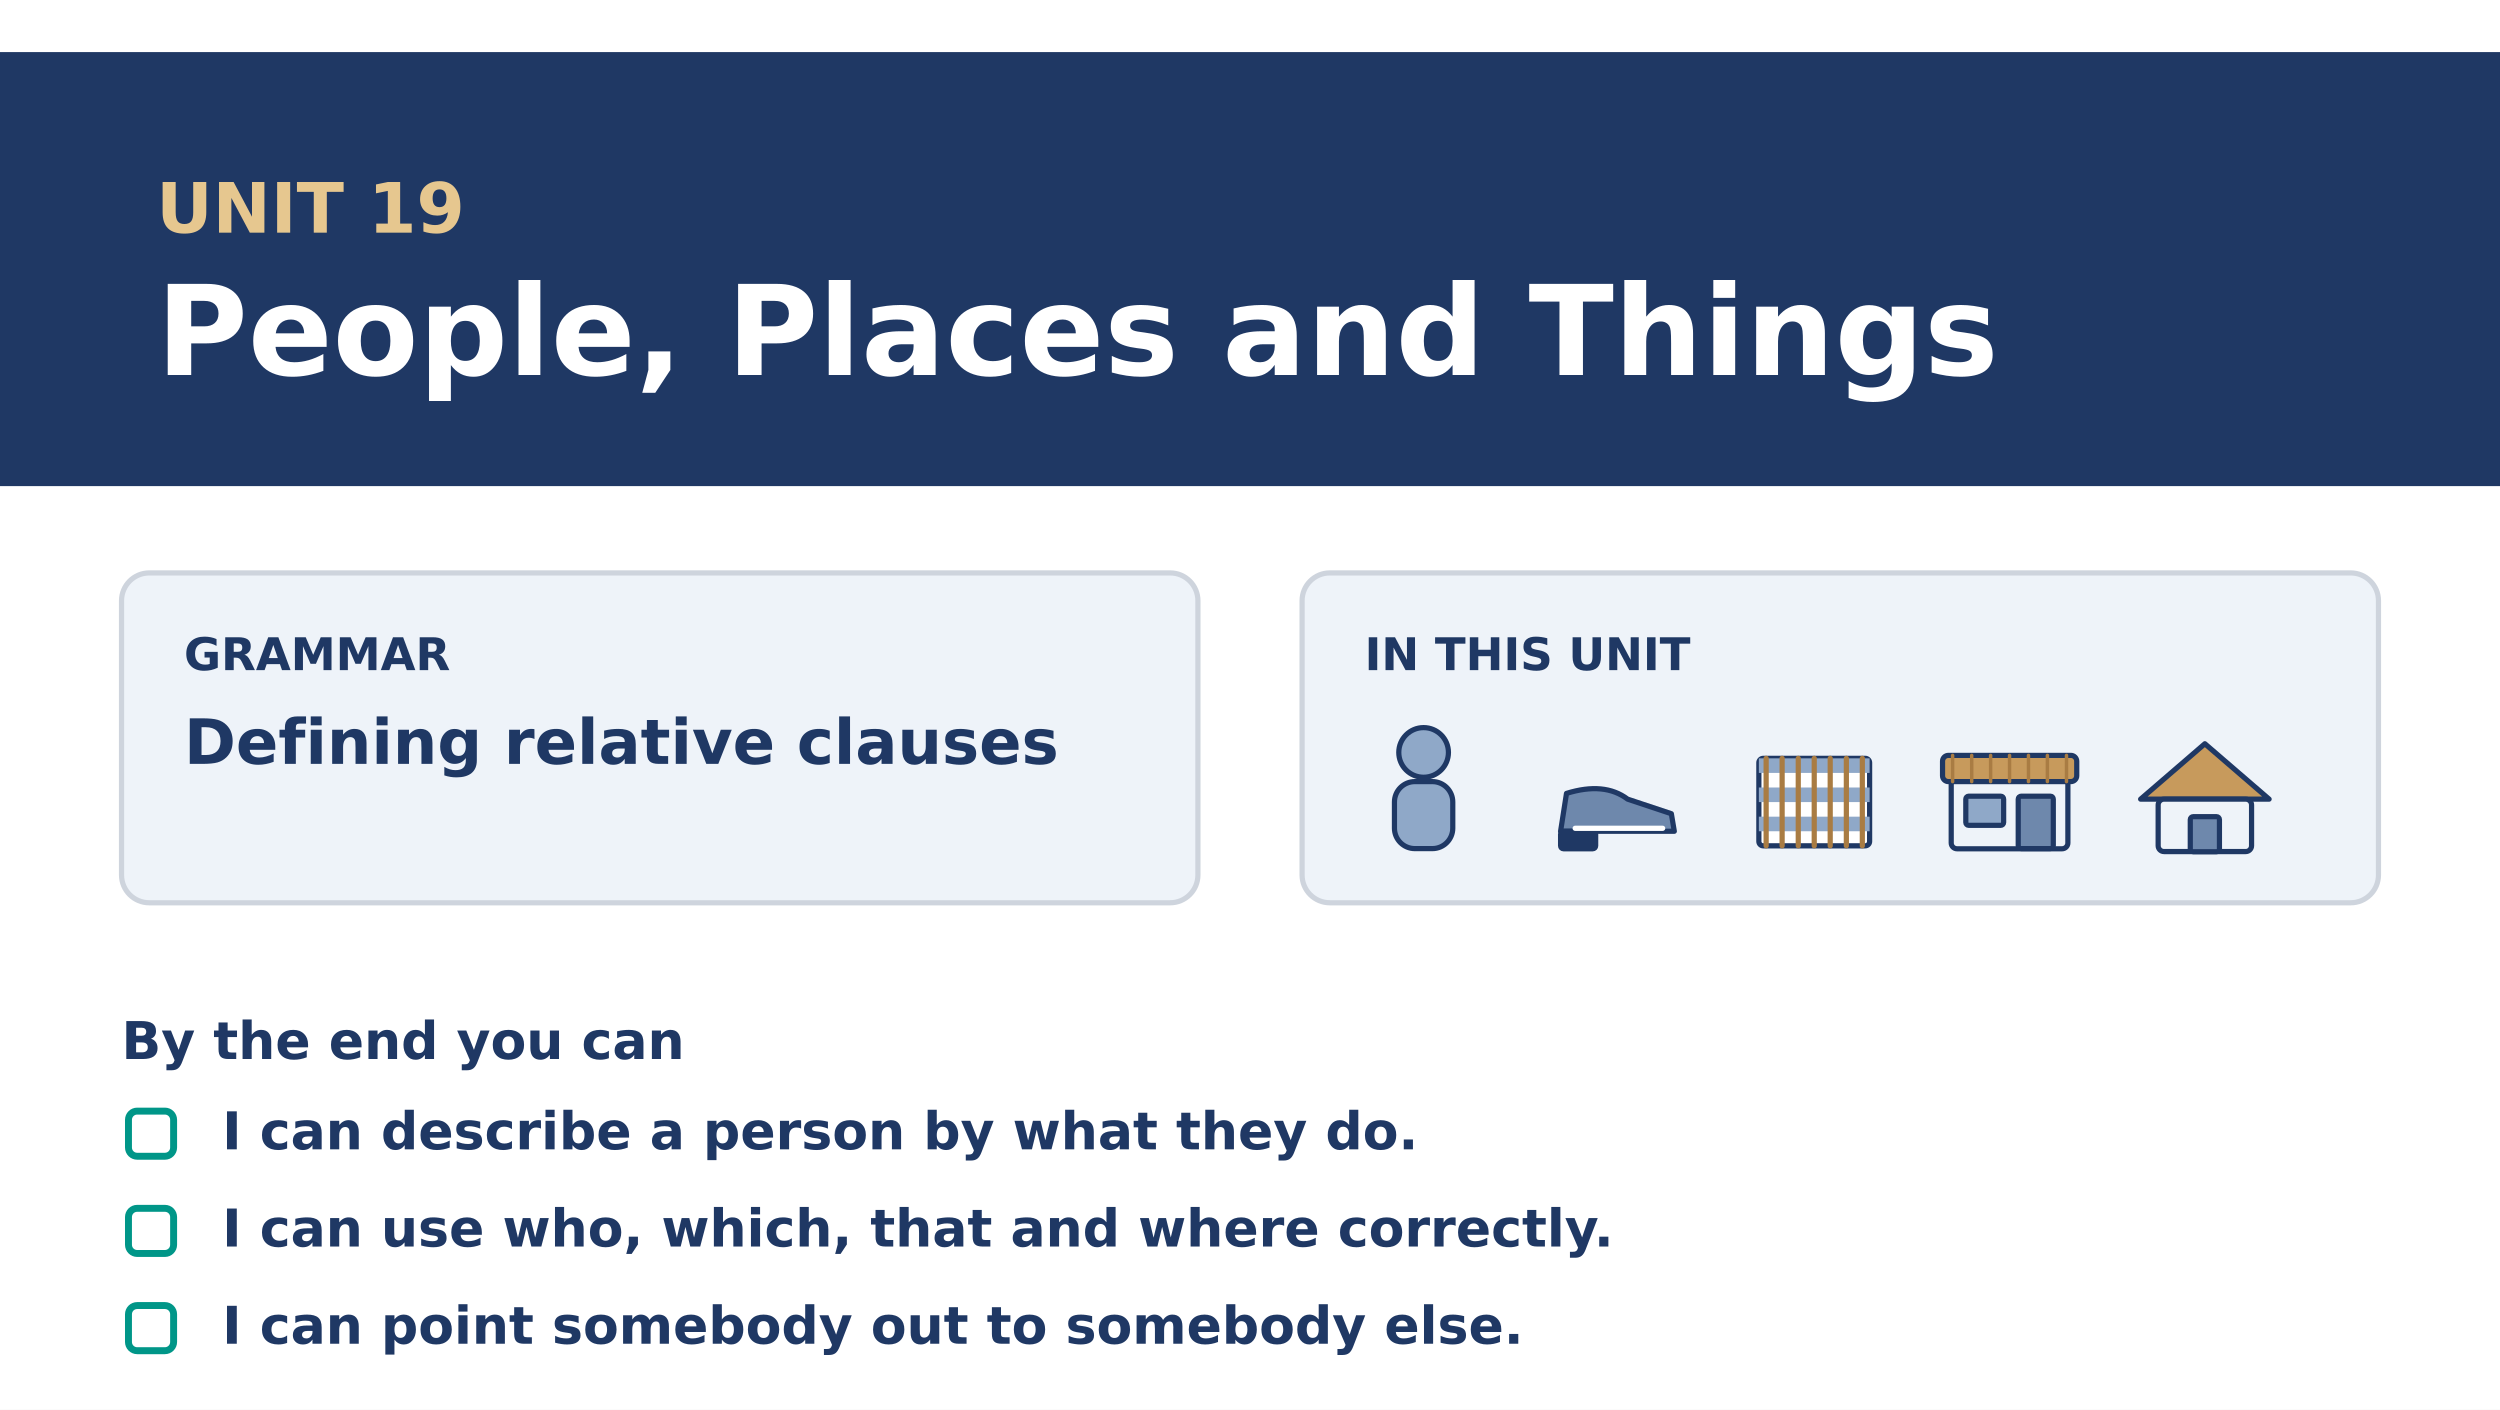
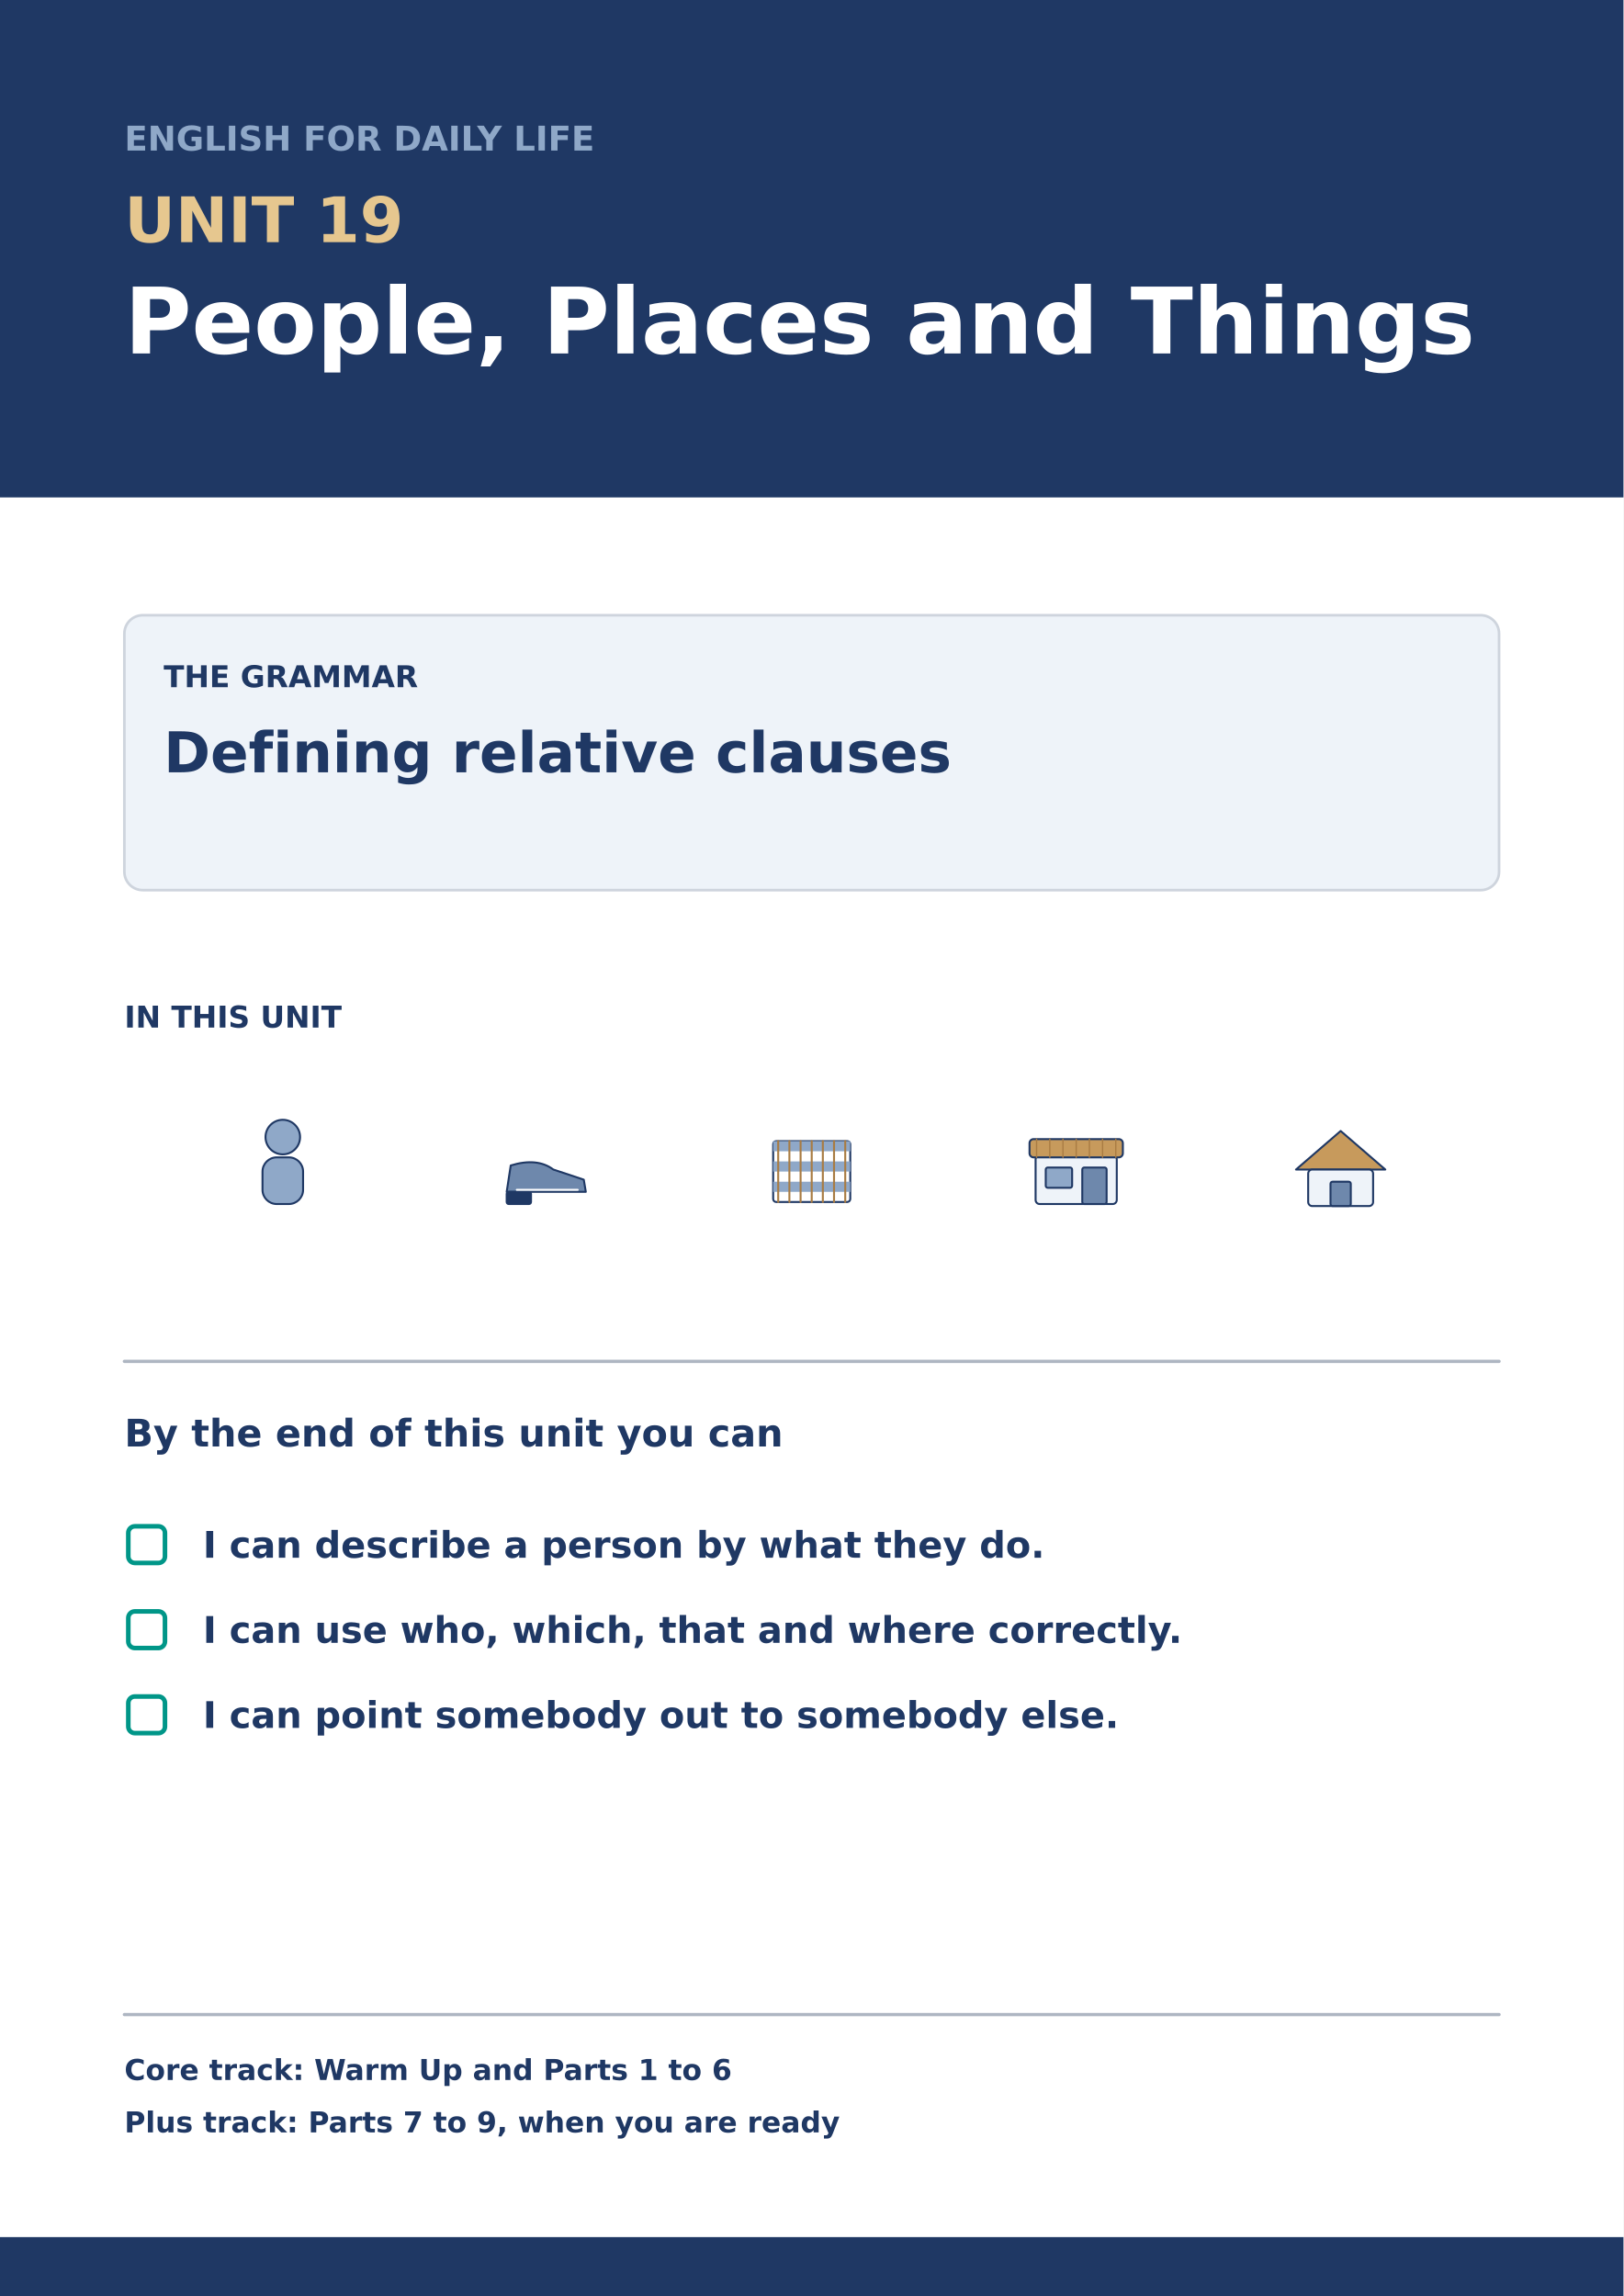
- <svg xmlns="http://www.w3.org/2000/svg" width="1440" height="812" viewBox="0 0 1440 812">
-   <rect width="1440" height="812" fill="#FFFFFF" />
-   <rect x="0.0" y="30.0" width="1440.0" height="250.0" rx="0" fill="#1F3864" stroke="#1F3864" stroke-width="0" />
-   <text x="90.0" y="134.0" font-family="DejaVu Sans" font-size="40" font-weight="bold" fill="#E6C78F" text-anchor="start">UNIT 19</text>
-   <text x="90.0" y="216.0" font-family="DejaVu Sans" font-size="72" font-weight="bold" fill="#FFFFFF" text-anchor="start">People, Places and Things</text>
-   <rect x="70.0" y="330.0" width="620.0" height="190.0" rx="16" fill="#EEF3F9" stroke="#CED4DD" stroke-width="3" />
-   <text x="106.0" y="386.0" font-family="DejaVu Sans" font-size="26" font-weight="bold" fill="#1F3864" text-anchor="start">GRAMMAR</text>
-   <text x="106.0" y="440.0" font-family="DejaVu Sans" font-size="36" font-weight="bold" fill="#1F3864" text-anchor="start">Defining relative clauses</text>
-   <rect x="750.0" y="330.0" width="620.0" height="190.0" rx="16" fill="#EEF3F9" stroke="#CED4DD" stroke-width="3" />
-   <text x="786.0" y="386.0" font-family="DejaVu Sans" font-size="26" font-weight="bold" fill="#1F3864" text-anchor="start">IN THIS UNIT</text>
-   <circle cx="820.0" cy="433.4" r="14.3" fill="#8FA8C8" stroke="#1F3864" stroke-width="3" />
-   <rect x="803.2" y="450.2" width="33.6" height="38.6" rx="11.76" fill="#8FA8C8" stroke="#1F3864" stroke-width="3" />
-   <path d="M 898.9 478.8 L 902.3 457.0 Q 924.1 450.2 937.5 460.3 L 962.7 468.7 L 964.4 478.8 Z" fill="#6E88AC" stroke="#1F3864" stroke-width="3" stroke-linecap="round" stroke-linejoin="round" />
-   <rect x="898.9" y="478.8" width="20.2" height="10.1" rx="1.68" fill="#1F3864" stroke="#1F3864" stroke-width="3" />
-   <line x1="907.3" y1="477.1" x2="957.7" y2="477.1" stroke="#FFFFFF" stroke-width="3" stroke-linecap="round" />
-   <rect x="1013.1" y="436.8" width="63.8" height="50.4" rx="2.52" fill="#FFFFFF" stroke="#1F3864" stroke-width="3" />
-   <rect x="1013.1" y="436.8" width="63.8" height="8.4" rx="0.0" fill="#8FA8C8" stroke="#1F3864" stroke-width="0" />
-   <rect x="1013.1" y="453.6" width="63.8" height="8.4" rx="0.0" fill="#8FA8C8" stroke="#1F3864" stroke-width="0" />
-   <rect x="1013.1" y="470.4" width="63.8" height="8.4" rx="0.0" fill="#8FA8C8" stroke="#1F3864" stroke-width="0" />
-   <line x1="1017.3" y1="436.8" x2="1017.3" y2="487.2" stroke="#A97C43" stroke-width="3" stroke-linecap="round" />
-   <line x1="1026.5" y1="436.8" x2="1026.5" y2="487.2" stroke="#A97C43" stroke-width="3" stroke-linecap="round" />
-   <line x1="1035.8" y1="436.8" x2="1035.8" y2="487.2" stroke="#A97C43" stroke-width="3" stroke-linecap="round" />
-   <line x1="1045.0" y1="436.8" x2="1045.0" y2="487.2" stroke="#A97C43" stroke-width="3" stroke-linecap="round" />
-   <line x1="1054.2" y1="436.8" x2="1054.2" y2="487.2" stroke="#A97C43" stroke-width="3" stroke-linecap="round" />
-   <line x1="1063.5" y1="436.8" x2="1063.5" y2="487.2" stroke="#A97C43" stroke-width="3" stroke-linecap="round" />
-   <line x1="1072.7" y1="436.8" x2="1072.7" y2="487.2" stroke="#A97C43" stroke-width="3" stroke-linecap="round" />
-   <rect x="1123.9" y="448.6" width="67.2" height="40.3" rx="3.36" fill="#EEF3F9" stroke="#1F3864" stroke-width="3" />
-   <rect x="1118.9" y="435.1" width="77.3" height="15.1" rx="3.36" fill="#C79A5C" stroke="#1F3864" stroke-width="3" />
-   <line x1="1124.7" y1="435.1" x2="1124.7" y2="450.2" stroke="#A97C43" stroke-width="2" stroke-linecap="round" />
-   <line x1="1135.7" y1="435.1" x2="1135.7" y2="450.2" stroke="#A97C43" stroke-width="2" stroke-linecap="round" />
-   <line x1="1146.6" y1="435.1" x2="1146.6" y2="450.2" stroke="#A97C43" stroke-width="2" stroke-linecap="round" />
-   <line x1="1157.5" y1="435.1" x2="1157.5" y2="450.2" stroke="#A97C43" stroke-width="2" stroke-linecap="round" />
-   <line x1="1168.4" y1="435.1" x2="1168.4" y2="450.2" stroke="#A97C43" stroke-width="2" stroke-linecap="round" />
-   <line x1="1179.3" y1="435.1" x2="1179.3" y2="450.2" stroke="#A97C43" stroke-width="2" stroke-linecap="round" />
-   <line x1="1190.3" y1="435.1" x2="1190.3" y2="450.2" stroke="#A97C43" stroke-width="2" stroke-linecap="round" />
-   <rect x="1132.3" y="458.6" width="21.8" height="16.8" rx="1.68" fill="#8FA8C8" stroke="#1F3864" stroke-width="3" />
-   <rect x="1162.5" y="458.6" width="20.2" height="30.2" rx="1.68" fill="#6E88AC" stroke="#1F3864" stroke-width="3" />
-   <path d="M 1233.0 460.3 L 1270.0 428.4 L 1307.0 460.3 Z" fill="#C79A5C" stroke="#1F3864" stroke-width="3" stroke-linecap="round" stroke-linejoin="round" />
-   <rect x="1243.1" y="460.3" width="53.8" height="30.2" rx="3.36" fill="#EEF3F9" stroke="#1F3864" stroke-width="3" />
-   <rect x="1261.6" y="470.4" width="16.8" height="20.2" rx="1.68" fill="#6E88AC" stroke="#1F3864" stroke-width="3" />
-   <text x="70.0" y="610.0" font-family="DejaVu Sans" font-size="30" font-weight="bold" fill="#1F3864" text-anchor="start">By the end you can</text>
-   <rect x="74.0" y="640.0" width="26.0" height="26.0" rx="5" fill="#FFFFFF" stroke="#009688" stroke-width="4" />
-   <text x="128.0" y="662.0" font-family="DejaVu Sans" font-size="30" font-weight="bold" fill="#1F3864" text-anchor="start">I can describe a person by what they do.</text>
-   <rect x="74.0" y="696.0" width="26.0" height="26.0" rx="5" fill="#FFFFFF" stroke="#009688" stroke-width="4" />
-   <text x="128.0" y="718.0" font-family="DejaVu Sans" font-size="30" font-weight="bold" fill="#1F3864" text-anchor="start">I can use who, which, that and where correctly.</text>
-   <rect x="74.0" y="752.0" width="26.0" height="26.0" rx="5" fill="#FFFFFF" stroke="#009688" stroke-width="4" />
-   <text x="128.0" y="774.0" font-family="DejaVu Sans" font-size="30" font-weight="bold" fill="#1F3864" text-anchor="start">I can point somebody out to somebody else.</text>
+ <svg xmlns="http://www.w3.org/2000/svg" width="2480" height="3508" viewBox="0 0 2480 3508">
+   <rect width="2480" height="3508" fill="#FFFFFF" />
+   <rect x="0.0" y="0.0" width="2480.0" height="760.0" rx="0" fill="#1F3864" stroke="#1F3864" stroke-width="0" />
+   <text x="190.0" y="230.0" font-family="DejaVu Sans" font-size="52" font-weight="bold" fill="#8FA8C8" text-anchor="start">ENGLISH FOR DAILY LIFE</text>
+   <text x="190.0" y="370.0" font-family="DejaVu Sans" font-size="96" font-weight="bold" fill="#E6C78F" text-anchor="start">UNIT 19</text>
+   <text x="190.0" y="540.0" font-family="DejaVu Sans" font-size="140" font-weight="bold" fill="#FFFFFF" text-anchor="start">People, Places and Things</text>
+   <rect x="190.0" y="940.0" width="2100.0" height="420.0" rx="28" fill="#EEF3F9" stroke="#CED4DD" stroke-width="4" />
+   <text x="250.0" y="1050.0" font-family="DejaVu Sans" font-size="46" font-weight="bold" fill="#1F3864" text-anchor="start">THE GRAMMAR</text>
+   <text x="250.0" y="1180.0" font-family="DejaVu Sans" font-size="86" font-weight="bold" fill="#1F3864" text-anchor="start">Defining relative clauses</text>
+   <text x="190.0" y="1570.0" font-family="DejaVu Sans" font-size="46" font-weight="bold" fill="#1F3864" text-anchor="start">IN THIS UNIT</text>
+   <circle cx="432.0" cy="1737.3" r="26.4" fill="#8FA8C8" stroke="#1F3864" stroke-width="3" />
+   <rect x="401.0" y="1768.3" width="62.0" height="71.3" rx="21.7" fill="#8FA8C8" stroke="#1F3864" stroke-width="3" />
+   <path d="M 774.0 1821.0 L 780.2 1780.7 Q 820.5 1768.3 845.3 1786.9 L 891.8 1802.4 L 894.9 1821.0 Z" fill="#6E88AC" stroke="#1F3864" stroke-width="3" stroke-linecap="round" stroke-linejoin="round" />
+   <rect x="774.0" y="1821.0" width="37.2" height="18.6" rx="3.1" fill="#1F3864" stroke="#1F3864" stroke-width="3" />
+   <line x1="789.5" y1="1817.9" x2="882.5" y2="1817.9" stroke="#FFFFFF" stroke-width="3" stroke-linecap="round" />
+   <rect x="1181.1" y="1743.5" width="117.8" height="93.0" rx="4.65" fill="#FFFFFF" stroke="#1F3864" stroke-width="3" />
+   <rect x="1181.1" y="1743.5" width="117.8" height="15.5" rx="0.0" fill="#8FA8C8" stroke="#1F3864" stroke-width="0" />
+   <rect x="1181.1" y="1774.5" width="117.8" height="15.5" rx="0.0" fill="#8FA8C8" stroke="#1F3864" stroke-width="0" />
+   <rect x="1181.1" y="1805.5" width="117.8" height="15.5" rx="0.0" fill="#8FA8C8" stroke="#1F3864" stroke-width="0" />
+   <line x1="1188.8" y1="1743.5" x2="1188.8" y2="1836.5" stroke="#A97C43" stroke-width="3" stroke-linecap="round" />
+   <line x1="1205.9" y1="1743.5" x2="1205.9" y2="1836.5" stroke="#A97C43" stroke-width="3" stroke-linecap="round" />
+   <line x1="1223.0" y1="1743.5" x2="1223.0" y2="1836.5" stroke="#A97C43" stroke-width="3" stroke-linecap="round" />
+   <line x1="1240.0" y1="1743.5" x2="1240.0" y2="1836.5" stroke="#A97C43" stroke-width="3" stroke-linecap="round" />
+   <line x1="1257.0" y1="1743.5" x2="1257.0" y2="1836.5" stroke="#A97C43" stroke-width="3" stroke-linecap="round" />
+   <line x1="1274.1" y1="1743.5" x2="1274.1" y2="1836.5" stroke="#A97C43" stroke-width="3" stroke-linecap="round" />
+   <line x1="1291.2" y1="1743.5" x2="1291.2" y2="1836.5" stroke="#A97C43" stroke-width="3" stroke-linecap="round" />
+   <rect x="1582.0" y="1765.2" width="124.0" height="74.4" rx="6.2" fill="#EEF3F9" stroke="#1F3864" stroke-width="3" />
+   <rect x="1572.7" y="1740.4" width="142.6" height="27.9" rx="6.2" fill="#C79A5C" stroke="#1F3864" stroke-width="3" />
+   <line x1="1583.5" y1="1740.4" x2="1583.5" y2="1768.3" stroke="#A97C43" stroke-width="2" stroke-linecap="round" />
+   <line x1="1603.7" y1="1740.4" x2="1603.7" y2="1768.3" stroke="#A97C43" stroke-width="2" stroke-linecap="round" />
+   <line x1="1623.8" y1="1740.4" x2="1623.8" y2="1768.3" stroke="#A97C43" stroke-width="2" stroke-linecap="round" />
+   <line x1="1644.0" y1="1740.4" x2="1644.0" y2="1768.3" stroke="#A97C43" stroke-width="2" stroke-linecap="round" />
+   <line x1="1664.2" y1="1740.4" x2="1664.2" y2="1768.3" stroke="#A97C43" stroke-width="2" stroke-linecap="round" />
+   <line x1="1684.3" y1="1740.4" x2="1684.3" y2="1768.3" stroke="#A97C43" stroke-width="2" stroke-linecap="round" />
+   <line x1="1704.5" y1="1740.4" x2="1704.5" y2="1768.3" stroke="#A97C43" stroke-width="2" stroke-linecap="round" />
+   <rect x="1597.5" y="1783.8" width="40.3" height="31.0" rx="3.1" fill="#8FA8C8" stroke="#1F3864" stroke-width="3" />
+   <rect x="1653.3" y="1783.8" width="37.2" height="55.8" rx="3.1" fill="#6E88AC" stroke="#1F3864" stroke-width="3" />
+   <path d="M 1979.8 1786.9 L 2048.0 1728.0 L 2116.2 1786.9 Z" fill="#C79A5C" stroke="#1F3864" stroke-width="3" stroke-linecap="round" stroke-linejoin="round" />
+   <rect x="1998.4" y="1786.9" width="99.2" height="55.8" rx="6.2" fill="#EEF3F9" stroke="#1F3864" stroke-width="3" />
+   <rect x="2032.5" y="1805.5" width="31.0" height="37.2" rx="3.1" fill="#6E88AC" stroke="#1F3864" stroke-width="3" />
+   <line x1="190.0" y1="2080.0" x2="2290.0" y2="2080.0" stroke="#AEB6C2" stroke-width="5" stroke-linecap="round" />
+   <text x="190.0" y="2210.0" font-family="DejaVu Sans" font-size="58" font-weight="bold" fill="#1F3864" text-anchor="start">By the end of this unit you can</text>
+   <rect x="196.0" y="2332.0" width="56.0" height="56.0" rx="10" fill="#FFFFFF" stroke="#009688" stroke-width="7" />
+   <text x="310.0" y="2380.0" font-family="DejaVu Sans" font-size="56" font-weight="bold" fill="#1F3864" text-anchor="start">I can describe a person by what they do.</text>
+   <rect x="196.0" y="2462.0" width="56.0" height="56.0" rx="10" fill="#FFFFFF" stroke="#009688" stroke-width="7" />
+   <text x="310.0" y="2510.0" font-family="DejaVu Sans" font-size="56" font-weight="bold" fill="#1F3864" text-anchor="start">I can use who, which, that and where correctly.</text>
+   <rect x="196.0" y="2592.0" width="56.0" height="56.0" rx="10" fill="#FFFFFF" stroke="#009688" stroke-width="7" />
+   <text x="310.0" y="2640.0" font-family="DejaVu Sans" font-size="56" font-weight="bold" fill="#1F3864" text-anchor="start">I can point somebody out to somebody else.</text>
+   <line x1="190.0" y1="3078.0" x2="2290.0" y2="3078.0" stroke="#AEB6C2" stroke-width="5" stroke-linecap="round" />
+   <text x="190.0" y="3178.0" font-family="DejaVu Sans" font-size="44" font-weight="bold" fill="#1F3864" text-anchor="start">Core track: Warm Up and Parts 1 to 6</text>
+   <text x="190.0" y="3258.0" font-family="DejaVu Sans" font-size="44" font-weight="bold" fill="#1F3864" text-anchor="start">Plus track: Parts 7 to 9, when you are ready</text>
+   <rect x="0.0" y="3418.0" width="2480.0" height="90.0" rx="0" fill="#1F3864" stroke="#1F3864" stroke-width="0" />
</svg>
